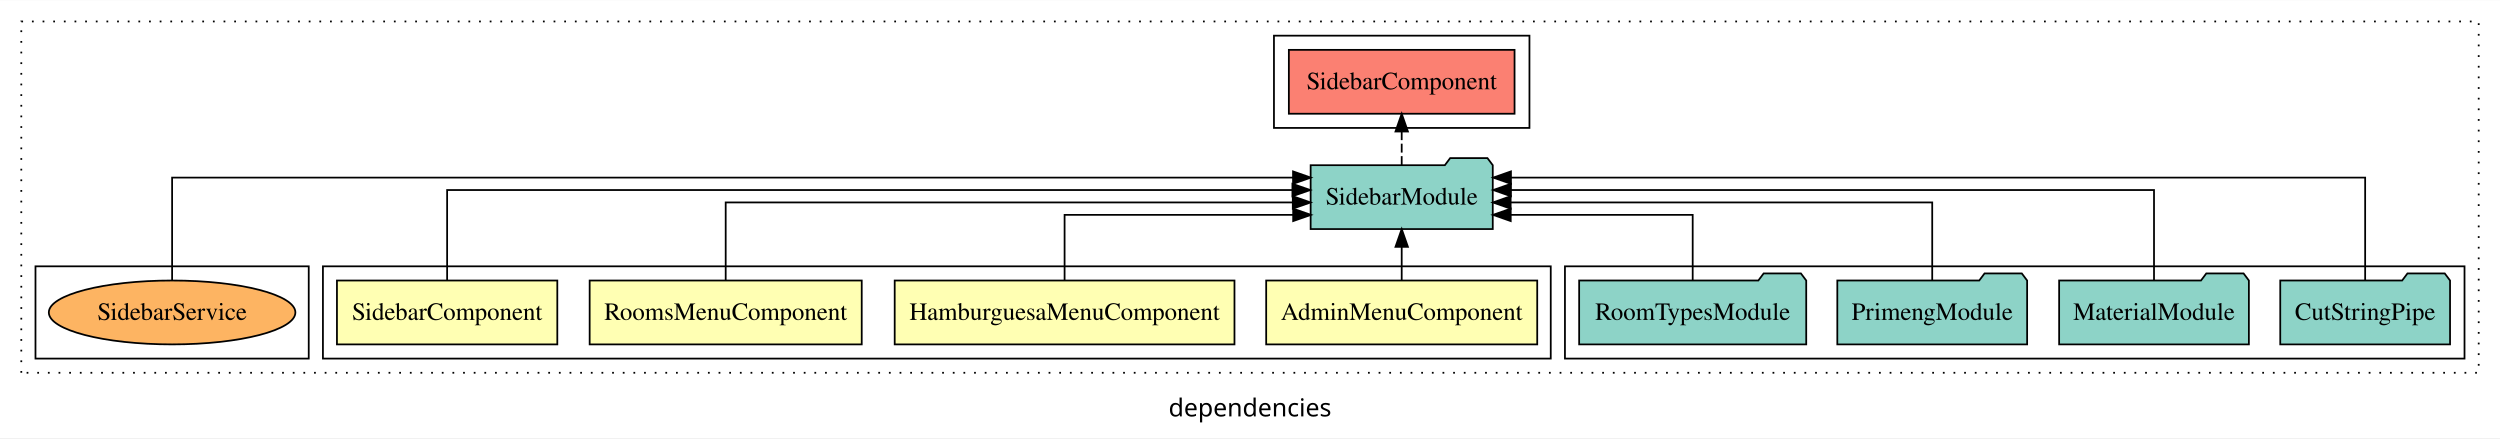
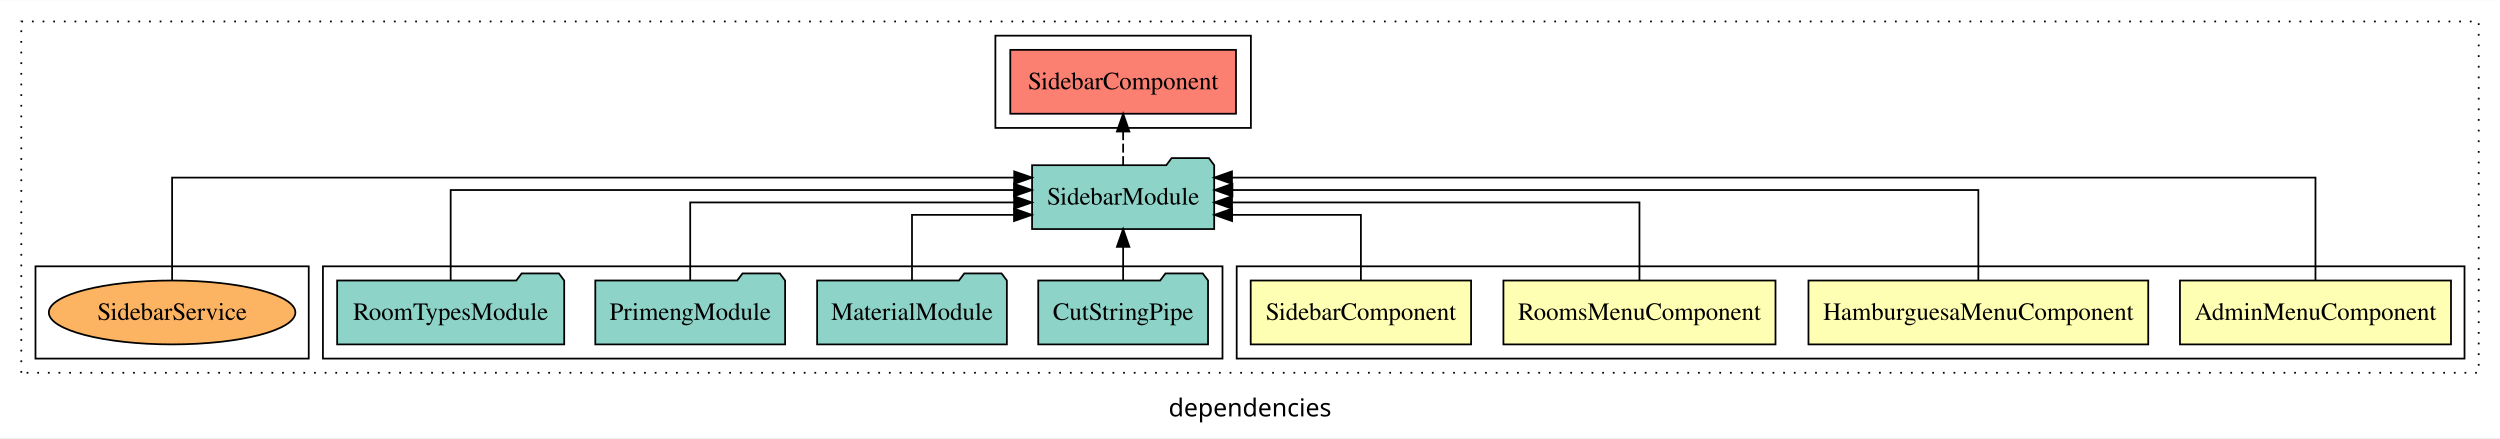
<svg xmlns="http://www.w3.org/2000/svg" width="1409pt" height="247pt" viewBox="0.00 0.00 1409.00 246.80">
  <g id="graph0" class="graph" transform="scale(1 1) rotate(0) translate(4 242.8)">
    <polygon fill="white" stroke="transparent" points="-4,4 -4,-242.8 1405,-242.8 1405,4 -4,4" />
    <text text-anchor="middle" x="700.5" y="-8.2" font-family="sans-serif" font-size="14.00">dependencies</text>
    <g id="clust1" class="cluster">
      <polygon fill="none" stroke="black" stroke-dasharray="1,5" points="8,-32.8 8,-230.8 1393,-230.8 1393,-32.8 8,-32.8" />
    </g>
+     <g id="clust2" class="cluster">
+       <polygon fill="none" stroke="black" points="693,-40.8 693,-92.8 1385,-92.8 1385,-40.8 693,-40.8" />
+     </g>
    <g id="clust7" class="cluster">
-       <polygon fill="none" stroke="black" points="878,-40.8 878,-92.8 1385,-92.8 1385,-40.8 878,-40.8" />
+       <polygon fill="none" stroke="black" points="178,-40.8 178,-92.8 685,-92.8 685,-40.8 178,-40.8" />
    </g>
    <g id="clust8" class="cluster">
-       <polygon fill="none" stroke="black" points="714,-170.8 714,-222.8 858,-222.8 858,-170.8 714,-170.8" />
-     </g>
-     <g id="clust2" class="cluster">
-       <polygon fill="none" stroke="black" points="178,-40.8 178,-92.8 870,-92.8 870,-40.8 178,-40.8" />
+       <polygon fill="none" stroke="black" points="557,-170.8 557,-222.8 701,-222.8 701,-170.8 557,-170.8" />
    </g>
    <g id="clust10" class="cluster">
      <polygon fill="none" stroke="black" points="16,-40.8 16,-92.8 170,-92.8 170,-40.8 16,-40.8" />
    </g>
    <g id="node1" class="node">
-       <polygon fill="#ffffb3" stroke="black" points="862.38,-84.8 709.62,-84.8 709.62,-48.8 862.38,-48.8 862.38,-84.8" />
-       <text text-anchor="middle" x="786" y="-62.6" font-family="Times,serif" font-size="14.00">AdminMenuComponent</text>
+       <polygon fill="#ffffb3" stroke="black" points="1377.38,-84.8 1224.62,-84.8 1224.62,-48.8 1377.38,-48.8 1377.38,-84.8" />
+       <text text-anchor="middle" x="1301" y="-62.6" font-family="Times,serif" font-size="14.00">AdminMenuComponent</text>
    </g>
    <g id="node5" class="node">
-       <polygon fill="#8dd3c7" stroke="black" points="837.32,-149.8 834.32,-153.8 813.32,-153.8 810.32,-149.8 734.68,-149.8 734.68,-113.8 837.32,-113.8 837.32,-149.8" />
-       <text text-anchor="middle" x="786" y="-127.6" font-family="Times,serif" font-size="14.00">SidebarModule</text>
+       <polygon fill="#8dd3c7" stroke="black" points="680.32,-149.8 677.32,-153.8 656.32,-153.8 653.32,-149.8 577.68,-149.8 577.68,-113.8 680.32,-113.8 680.32,-149.8" />
+       <text text-anchor="middle" x="629" y="-127.6" font-family="Times,serif" font-size="14.00">SidebarModule</text>
    </g>
    <g id="edge1" class="edge">
-       <path fill="none" stroke="black" d="M786,-84.91C786,-84.91 786,-103.79 786,-103.79" />
-       <polygon fill="black" stroke="black" points="782.5,-103.79 786,-113.79 789.5,-103.79 782.5,-103.79" />
+       <path fill="none" stroke="black" d="M1301,-84.81C1301,-107.29 1301,-142.8 1301,-142.8 1301,-142.8 690.34,-142.8 690.34,-142.8" />
+       <polygon fill="black" stroke="black" points="690.34,-139.3 680.34,-142.8 690.34,-146.3 690.34,-139.3" />
    </g>
    <g id="node2" class="node">
-       <polygon fill="#ffffb3" stroke="black" points="691.75,-84.8 500.25,-84.8 500.25,-48.8 691.75,-48.8 691.75,-84.8" />
-       <text text-anchor="middle" x="596" y="-62.6" font-family="Times,serif" font-size="14.00">HamburguesaMenuComponent</text>
+       <polygon fill="#ffffb3" stroke="black" points="1206.75,-84.8 1015.25,-84.8 1015.25,-48.8 1206.75,-48.8 1206.75,-84.8" />
+       <text text-anchor="middle" x="1111" y="-62.6" font-family="Times,serif" font-size="14.00">HamburguesaMenuComponent</text>
    </g>
    <g id="edge2" class="edge">
-       <path fill="none" stroke="black" d="M596,-84.81C596,-100.85 596,-121.8 596,-121.8 596,-121.8 724.83,-121.8 724.83,-121.8" />
-       <polygon fill="black" stroke="black" points="724.83,-125.3 734.83,-121.8 724.83,-118.3 724.83,-125.3" />
+       <path fill="none" stroke="black" d="M1111,-84.93C1111,-105.37 1111,-135.8 1111,-135.8 1111,-135.8 690.58,-135.8 690.58,-135.8" />
+       <polygon fill="black" stroke="black" points="690.58,-132.3 680.58,-135.8 690.58,-139.3 690.58,-132.3" />
    </g>
    <g id="node3" class="node">
-       <polygon fill="#ffffb3" stroke="black" points="481.67,-84.8 328.33,-84.8 328.33,-48.8 481.67,-48.8 481.67,-84.8" />
-       <text text-anchor="middle" x="405" y="-62.6" font-family="Times,serif" font-size="14.00">RoomsMenuComponent</text>
+       <polygon fill="#ffffb3" stroke="black" points="996.67,-84.8 843.33,-84.8 843.33,-48.8 996.67,-48.8 996.67,-84.8" />
+       <text text-anchor="middle" x="920" y="-62.6" font-family="Times,serif" font-size="14.00">RoomsMenuComponent</text>
    </g>
    <g id="edge3" class="edge">
-       <path fill="none" stroke="black" d="M405,-85.07C405,-103.36 405,-128.8 405,-128.8 405,-128.8 724.62,-128.8 724.62,-128.8" />
-       <polygon fill="black" stroke="black" points="724.62,-132.3 734.62,-128.8 724.62,-125.3 724.62,-132.3" />
+       <path fill="none" stroke="black" d="M920,-85.07C920,-103.36 920,-128.8 920,-128.8 920,-128.8 690.36,-128.8 690.36,-128.8" />
+       <polygon fill="black" stroke="black" points="690.36,-125.3 680.36,-128.8 690.36,-132.3 690.36,-125.3" />
    </g>
    <g id="node4" class="node">
-       <polygon fill="#ffffb3" stroke="black" points="310.1,-84.8 185.9,-84.8 185.9,-48.8 310.1,-48.8 310.1,-84.8" />
-       <text text-anchor="middle" x="248" y="-62.6" font-family="Times,serif" font-size="14.00">SidebarComponent</text>
+       <polygon fill="#ffffb3" stroke="black" points="825.1,-84.8 700.9,-84.8 700.9,-48.8 825.1,-48.8 825.1,-84.8" />
+       <text text-anchor="middle" x="763" y="-62.6" font-family="Times,serif" font-size="14.00">SidebarComponent</text>
    </g>
    <g id="edge4" class="edge">
-       <path fill="none" stroke="black" d="M248,-84.93C248,-105.37 248,-135.8 248,-135.8 248,-135.8 724.41,-135.8 724.41,-135.8" />
-       <polygon fill="black" stroke="black" points="724.41,-139.3 734.41,-135.8 724.41,-132.3 724.41,-139.3" />
+       <path fill="none" stroke="black" d="M763,-84.81C763,-100.85 763,-121.8 763,-121.8 763,-121.8 690.42,-121.8 690.42,-121.8" />
+       <polygon fill="black" stroke="black" points="690.42,-118.3 680.42,-121.8 690.42,-125.3 690.42,-118.3" />
    </g>
    <g id="node10" class="node">
-       <polygon fill="#fb8072" stroke="black" points="849.6,-214.8 722.4,-214.8 722.4,-178.8 849.6,-178.8 849.6,-214.8" />
-       <text text-anchor="middle" x="786" y="-192.6" font-family="Times,serif" font-size="14.00">SidebarComponent </text>
+       <polygon fill="#fb8072" stroke="black" points="692.6,-214.8 565.4,-214.8 565.4,-178.8 692.6,-178.8 692.6,-214.8" />
+       <text text-anchor="middle" x="629" y="-192.6" font-family="Times,serif" font-size="14.00">SidebarComponent </text>
    </g>
    <g id="edge9" class="edge">
-       <path fill="none" stroke="black" stroke-dasharray="5,2" d="M786,-149.91C786,-149.91 786,-168.79 786,-168.79" />
-       <polygon fill="black" stroke="black" points="782.5,-168.79 786,-178.79 789.5,-168.79 782.5,-168.79" />
+       <path fill="none" stroke="black" stroke-dasharray="5,2" d="M629,-149.91C629,-149.91 629,-168.79 629,-168.79" />
+       <polygon fill="black" stroke="black" points="625.5,-168.79 629,-178.79 632.5,-168.79 625.5,-168.79" />
    </g>
    <g id="node6" class="node">
-       <polygon fill="#8dd3c7" stroke="black" points="1376.85,-84.8 1373.85,-88.8 1352.85,-88.8 1349.85,-84.8 1281.15,-84.8 1281.15,-48.8 1376.85,-48.8 1376.85,-84.8" />
-       <text text-anchor="middle" x="1329" y="-62.6" font-family="Times,serif" font-size="14.00">CutStringPipe</text>
+       <polygon fill="#8dd3c7" stroke="black" points="676.85,-84.8 673.85,-88.8 652.85,-88.8 649.85,-84.8 581.15,-84.8 581.15,-48.8 676.85,-48.8 676.85,-84.8" />
+       <text text-anchor="middle" x="629" y="-62.6" font-family="Times,serif" font-size="14.00">CutStringPipe</text>
    </g>
    <g id="edge5" class="edge">
-       <path fill="none" stroke="black" d="M1329,-84.81C1329,-107.29 1329,-142.8 1329,-142.8 1329,-142.8 847.57,-142.8 847.57,-142.8" />
-       <polygon fill="black" stroke="black" points="847.57,-139.3 837.57,-142.8 847.57,-146.3 847.57,-139.3" />
+       <path fill="none" stroke="black" d="M629,-84.91C629,-84.91 629,-103.79 629,-103.79" />
+       <polygon fill="black" stroke="black" points="625.5,-103.79 629,-113.79 632.5,-103.79 625.5,-103.79" />
    </g>
    <g id="node7" class="node">
-       <polygon fill="#8dd3c7" stroke="black" points="1263.47,-84.8 1260.47,-88.8 1239.47,-88.8 1236.47,-84.8 1156.53,-84.8 1156.53,-48.8 1263.47,-48.8 1263.47,-84.8" />
-       <text text-anchor="middle" x="1210" y="-62.6" font-family="Times,serif" font-size="14.00">MaterialModule</text>
+       <polygon fill="#8dd3c7" stroke="black" points="563.47,-84.8 560.47,-88.8 539.47,-88.8 536.47,-84.8 456.53,-84.8 456.53,-48.8 563.47,-48.8 563.47,-84.8" />
+       <text text-anchor="middle" x="510" y="-62.6" font-family="Times,serif" font-size="14.00">MaterialModule</text>
    </g>
    <g id="edge6" class="edge">
-       <path fill="none" stroke="black" d="M1210,-84.93C1210,-105.37 1210,-135.8 1210,-135.8 1210,-135.8 847.57,-135.8 847.57,-135.8" />
-       <polygon fill="black" stroke="black" points="847.57,-132.3 837.57,-135.8 847.57,-139.3 847.57,-132.3" />
+       <path fill="none" stroke="black" d="M510,-84.81C510,-100.85 510,-121.8 510,-121.8 510,-121.8 567.5,-121.8 567.5,-121.8" />
+       <polygon fill="black" stroke="black" points="567.5,-125.3 577.5,-121.8 567.5,-118.3 567.5,-125.3" />
    </g>
    <g id="node8" class="node">
-       <polygon fill="#8dd3c7" stroke="black" points="1138.49,-84.8 1135.49,-88.8 1114.49,-88.8 1111.49,-84.8 1031.51,-84.8 1031.51,-48.8 1138.49,-48.8 1138.49,-84.8" />
-       <text text-anchor="middle" x="1085" y="-62.6" font-family="Times,serif" font-size="14.00">PrimengModule</text>
+       <polygon fill="#8dd3c7" stroke="black" points="438.49,-84.8 435.49,-88.8 414.49,-88.8 411.49,-84.8 331.51,-84.8 331.51,-48.8 438.49,-48.8 438.49,-84.8" />
+       <text text-anchor="middle" x="385" y="-62.6" font-family="Times,serif" font-size="14.00">PrimengModule</text>
    </g>
    <g id="edge7" class="edge">
-       <path fill="none" stroke="black" d="M1085,-85.07C1085,-103.36 1085,-128.8 1085,-128.8 1085,-128.8 847.4,-128.8 847.4,-128.8" />
-       <polygon fill="black" stroke="black" points="847.4,-125.3 837.4,-128.8 847.4,-132.3 847.4,-125.3" />
+       <path fill="none" stroke="black" d="M385,-85.07C385,-103.36 385,-128.8 385,-128.8 385,-128.8 567.55,-128.8 567.55,-128.8" />
+       <polygon fill="black" stroke="black" points="567.55,-132.3 577.55,-128.8 567.55,-125.3 567.55,-132.3" />
    </g>
    <g id="node9" class="node">
-       <polygon fill="#8dd3c7" stroke="black" points="1013.99,-84.8 1010.99,-88.8 989.99,-88.8 986.99,-84.8 886.01,-84.8 886.01,-48.8 1013.99,-48.8 1013.99,-84.8" />
-       <text text-anchor="middle" x="950" y="-62.6" font-family="Times,serif" font-size="14.00">RoomTypesModule</text>
+       <polygon fill="#8dd3c7" stroke="black" points="313.99,-84.8 310.99,-88.8 289.99,-88.8 286.99,-84.8 186.01,-84.8 186.01,-48.8 313.99,-48.8 313.99,-84.8" />
+       <text text-anchor="middle" x="250" y="-62.6" font-family="Times,serif" font-size="14.00">RoomTypesModule</text>
    </g>
    <g id="edge8" class="edge">
-       <path fill="none" stroke="black" d="M950,-84.81C950,-100.85 950,-121.8 950,-121.8 950,-121.8 847.44,-121.8 847.44,-121.8" />
-       <polygon fill="black" stroke="black" points="847.44,-118.3 837.44,-121.8 847.44,-125.3 847.44,-118.3" />
+       <path fill="none" stroke="black" d="M250,-84.93C250,-105.37 250,-135.8 250,-135.8 250,-135.8 567.49,-135.8 567.49,-135.8" />
+       <polygon fill="black" stroke="black" points="567.49,-139.3 577.49,-135.8 567.49,-132.3 567.49,-139.3" />
    </g>
    <g id="node11" class="node">
      <ellipse fill="#fdb462" stroke="black" cx="93" cy="-66.8" rx="69.48" ry="18" />
      <text text-anchor="middle" x="93" y="-62.6" font-family="Times,serif" font-size="14.00">SidebarService</text>
    </g>
    <g id="edge10" class="edge">
-       <path fill="none" stroke="black" d="M93,-84.81C93,-107.29 93,-142.8 93,-142.8 93,-142.8 724.76,-142.8 724.76,-142.8" />
-       <polygon fill="black" stroke="black" points="724.76,-146.3 734.76,-142.8 724.76,-139.3 724.76,-146.3" />
+       <path fill="none" stroke="black" d="M93,-84.81C93,-107.29 93,-142.8 93,-142.8 93,-142.8 567.61,-142.8 567.61,-142.8" />
+       <polygon fill="black" stroke="black" points="567.61,-146.3 577.61,-142.8 567.61,-139.3 567.61,-146.3" />
    </g>
  </g>
</svg>
